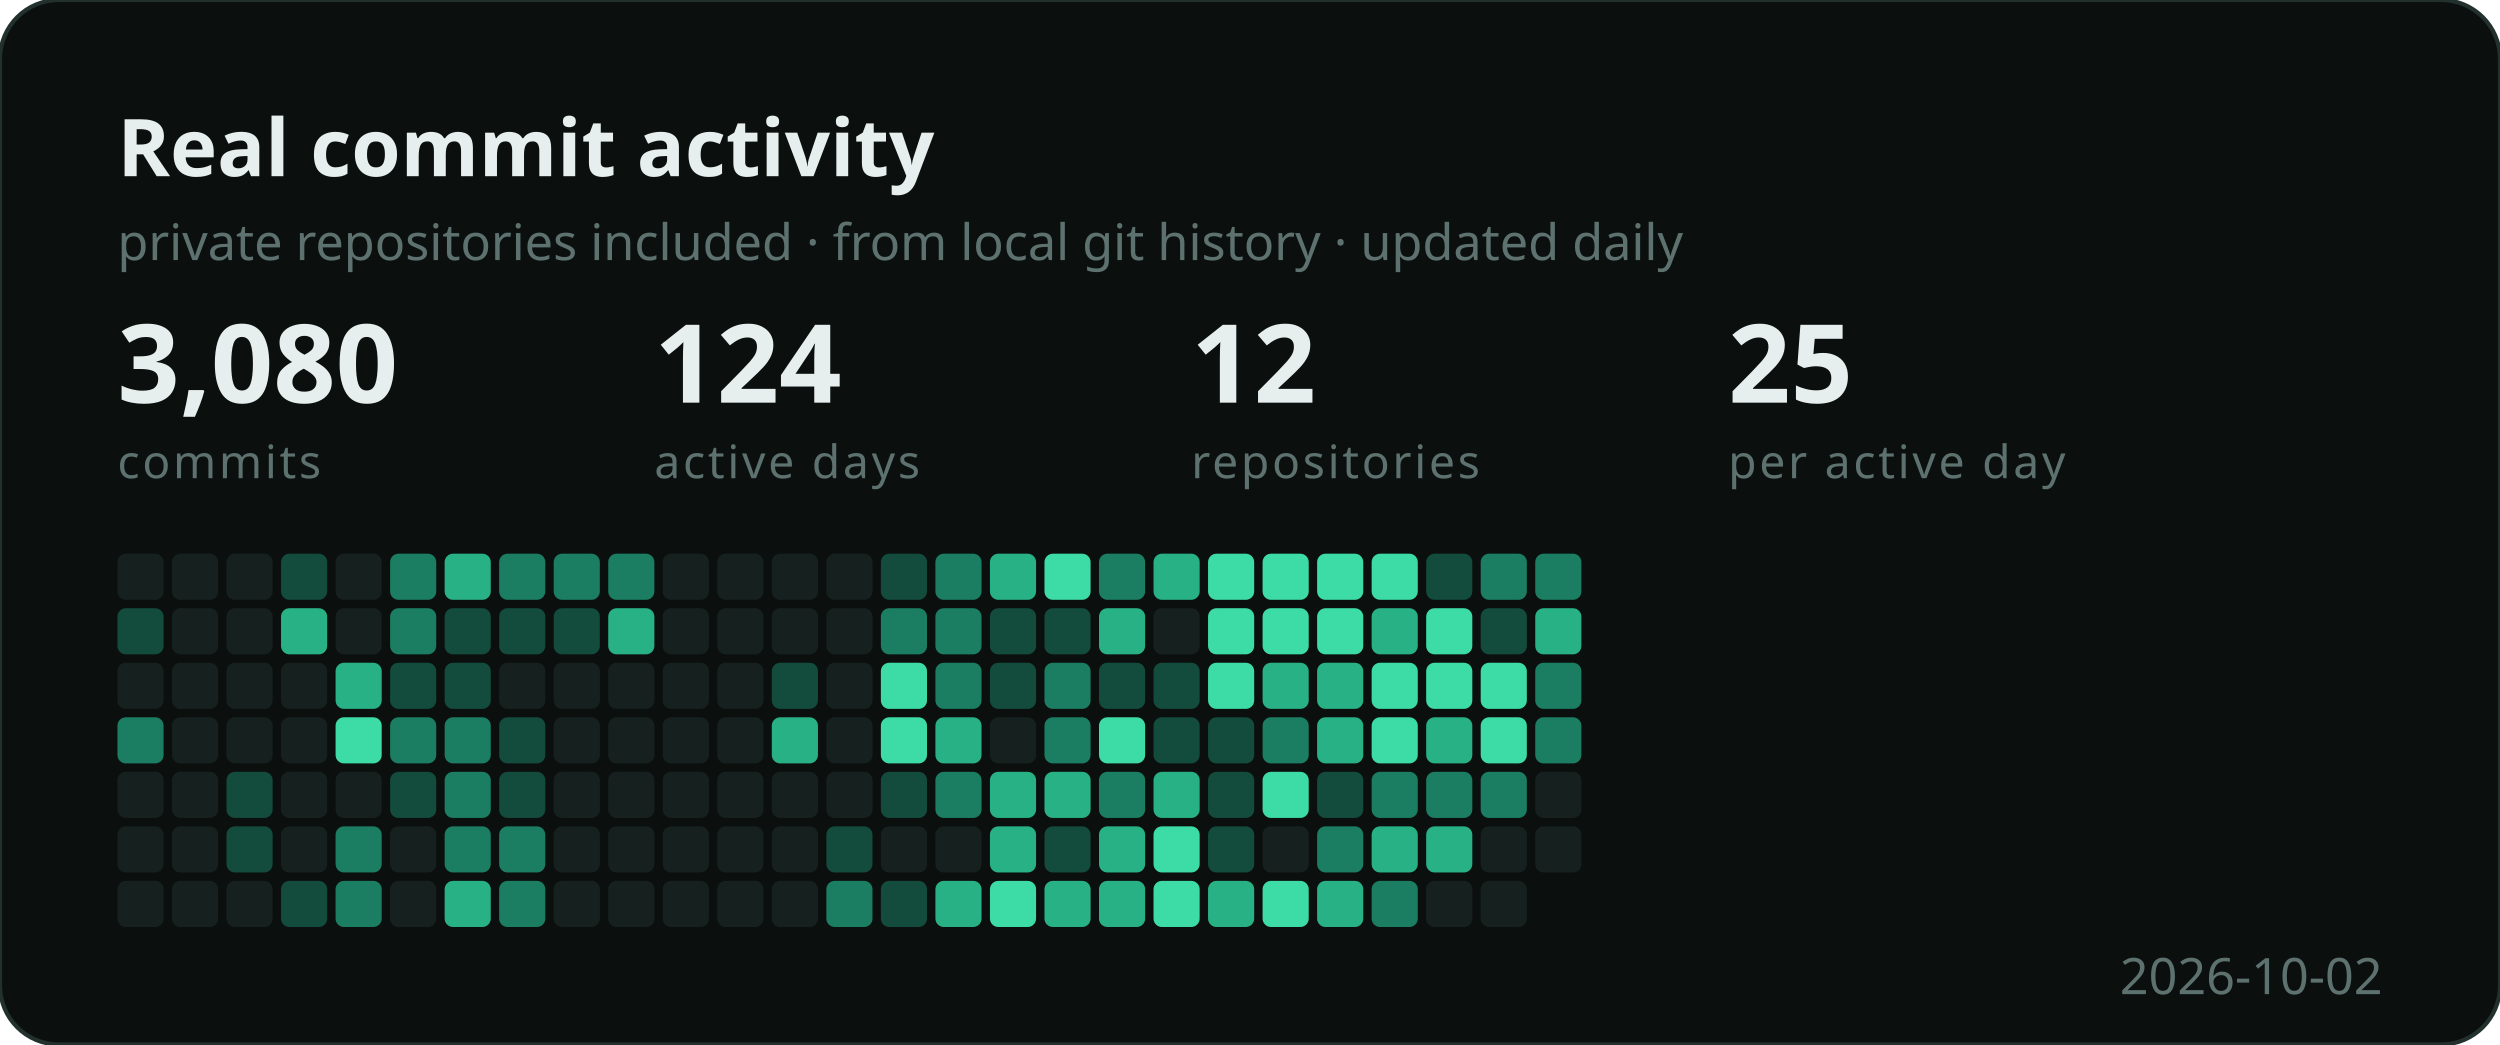
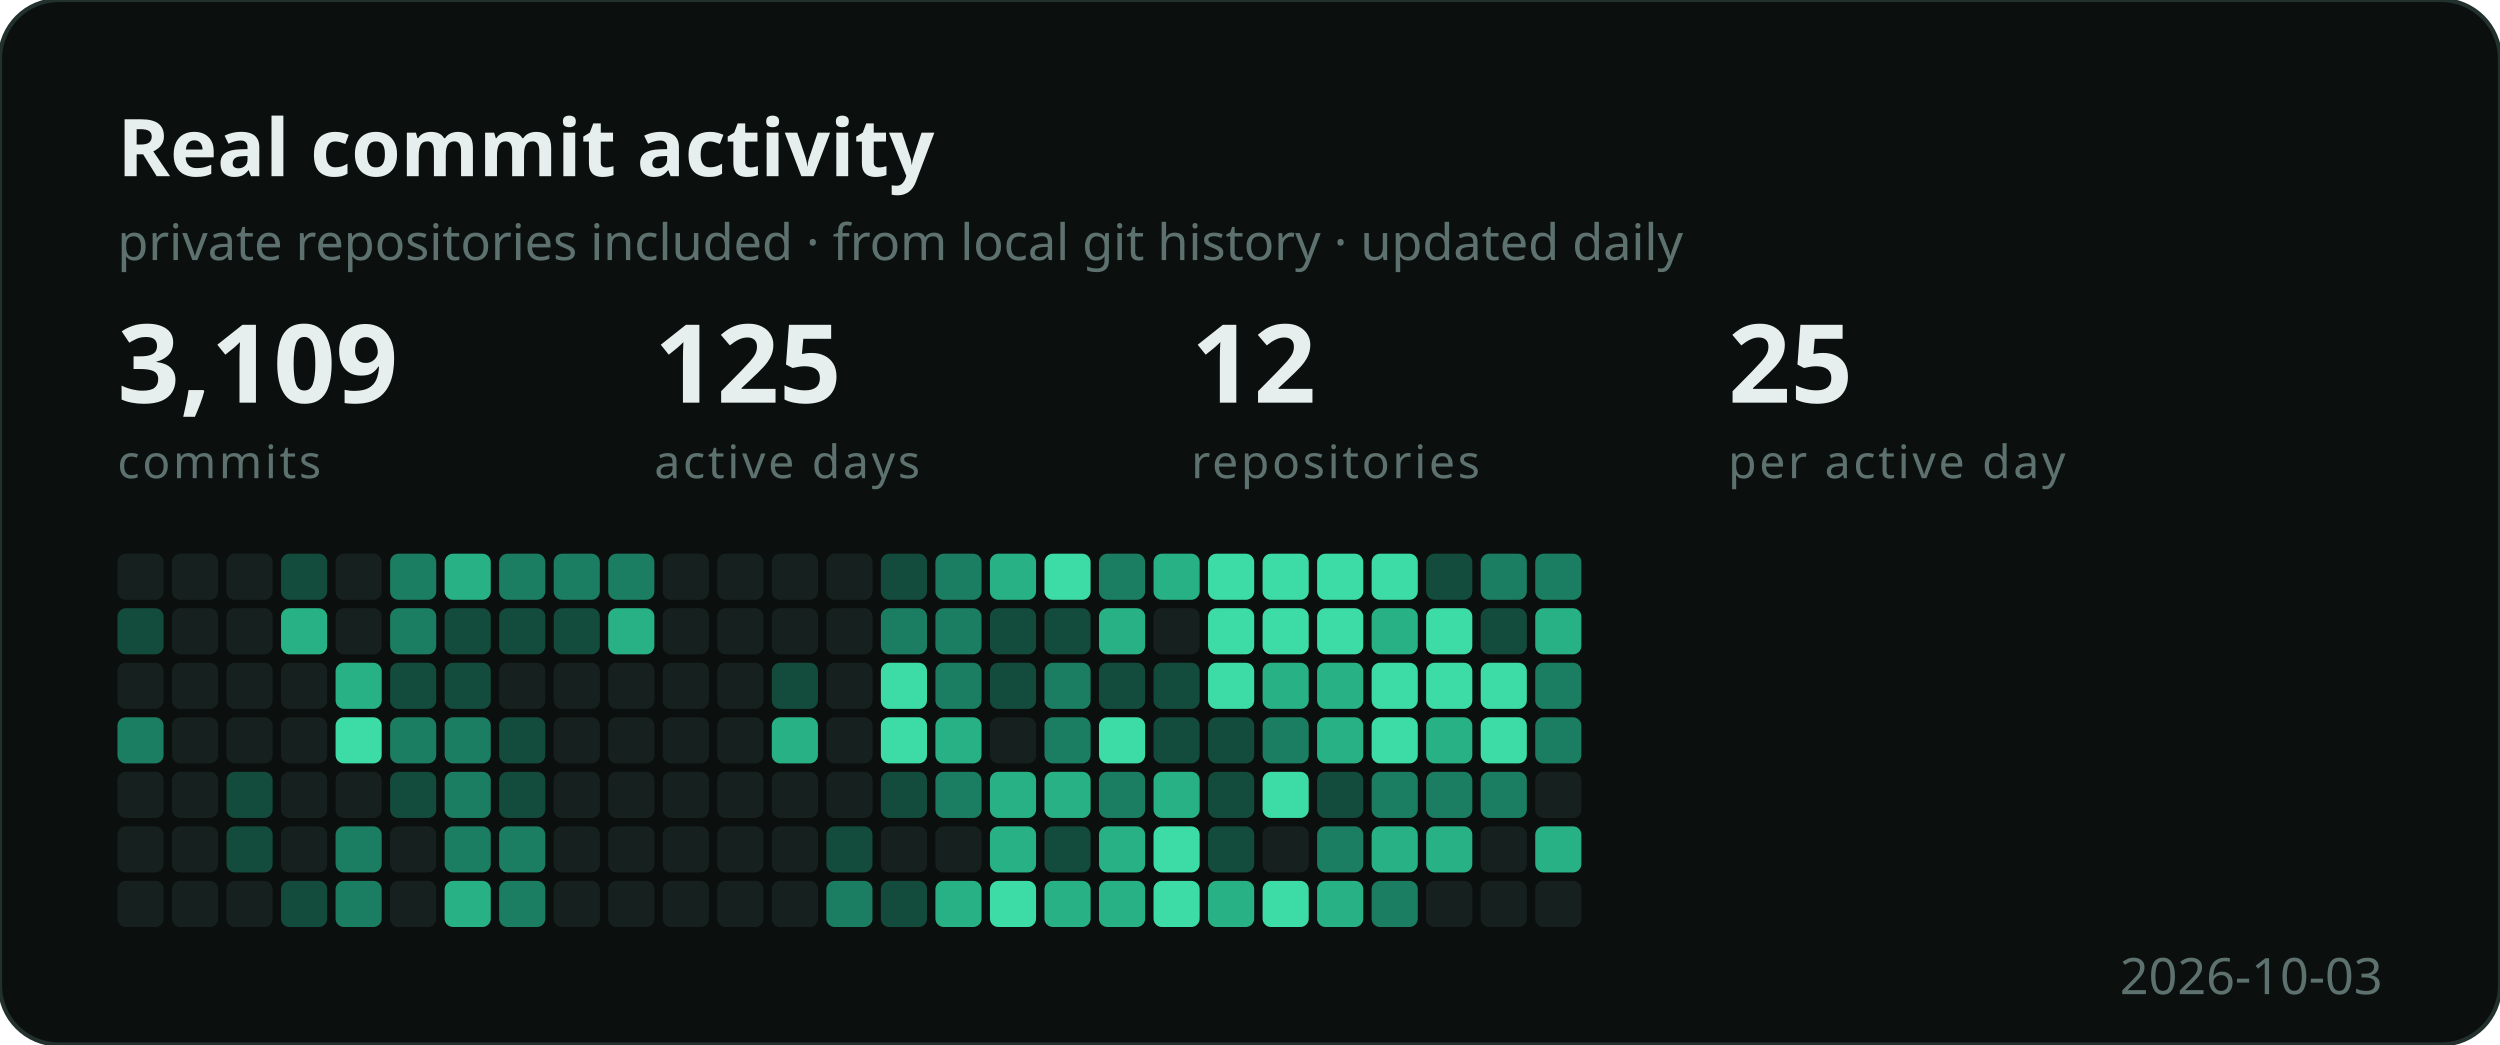
<svg xmlns="http://www.w3.org/2000/svg" width="596" height="249" viewBox="0 0 596 249" role="img" aria-label="Developer activity">
  <style>
    .b { font: 700 19px "Segoe UI", Ubuntu, sans-serif; fill: #e6efed; }
    .s { font: 400 12px "Segoe UI", Ubuntu, sans-serif; fill: #5d716e; }
    .n { font: 700 26px "Segoe UI", Ubuntu, sans-serif; fill: #e6efed; }
    .e { font: 400 11px "Segoe UI", Ubuntu, sans-serif; fill: #5d716e;
          letter-spacing: .06em; text-transform: uppercase; }
  </style>
  <rect width="596" height="249" rx="14" fill="#0b0f0e" stroke="#22302e" />
  <text x="28" y="42" class="b">Real commit activity</text>
  <text x="28" y="62" class="s">private repositories included · from local git history · updated daily</text>
-   <text x="28" y="96" class="n">3,080</text>
+   <text x="28" y="96" class="n">3,109</text>
  <text x="28" y="114" class="e">commits</text>
-   <text x="156" y="96" class="n">124</text>
+   <text x="156" y="96" class="n">125</text>
  <text x="156" y="114" class="e">active days</text>
  <text x="284" y="96" class="n">12</text>
  <text x="284" y="114" class="e">repositories</text>
  <text x="412" y="96" class="n">25</text>
  <text x="412" y="114" class="e">per active day</text>
  <g transform="translate(28,132)">
    <rect x="0" y="0" width="11" height="11" rx="2" fill="#16211f" />
    <rect x="0" y="13" width="11" height="11" rx="2" fill="#134b3c" />
    <rect x="0" y="26" width="11" height="11" rx="2" fill="#16211f" />
    <rect x="0" y="39" width="11" height="11" rx="2" fill="#1b7d61" />
    <rect x="0" y="52" width="11" height="11" rx="2" fill="#16211f" />
    <rect x="0" y="65" width="11" height="11" rx="2" fill="#16211f" />
    <rect x="0" y="78" width="11" height="11" rx="2" fill="#16211f" />
    <rect x="13" y="0" width="11" height="11" rx="2" fill="#16211f" />
    <rect x="13" y="13" width="11" height="11" rx="2" fill="#16211f" />
    <rect x="13" y="26" width="11" height="11" rx="2" fill="#16211f" />
    <rect x="13" y="39" width="11" height="11" rx="2" fill="#16211f" />
    <rect x="13" y="52" width="11" height="11" rx="2" fill="#16211f" />
    <rect x="13" y="65" width="11" height="11" rx="2" fill="#16211f" />
    <rect x="13" y="78" width="11" height="11" rx="2" fill="#16211f" />
    <rect x="26" y="0" width="11" height="11" rx="2" fill="#16211f" />
    <rect x="26" y="13" width="11" height="11" rx="2" fill="#16211f" />
    <rect x="26" y="26" width="11" height="11" rx="2" fill="#16211f" />
    <rect x="26" y="39" width="11" height="11" rx="2" fill="#16211f" />
    <rect x="26" y="52" width="11" height="11" rx="2" fill="#134b3c" />
    <rect x="26" y="65" width="11" height="11" rx="2" fill="#134b3c" />
    <rect x="26" y="78" width="11" height="11" rx="2" fill="#16211f" />
    <rect x="39" y="0" width="11" height="11" rx="2" fill="#134b3c" />
    <rect x="39" y="13" width="11" height="11" rx="2" fill="#28b184" />
    <rect x="39" y="26" width="11" height="11" rx="2" fill="#16211f" />
    <rect x="39" y="39" width="11" height="11" rx="2" fill="#16211f" />
    <rect x="39" y="52" width="11" height="11" rx="2" fill="#16211f" />
    <rect x="39" y="65" width="11" height="11" rx="2" fill="#16211f" />
    <rect x="39" y="78" width="11" height="11" rx="2" fill="#134b3c" />
    <rect x="52" y="0" width="11" height="11" rx="2" fill="#16211f" />
    <rect x="52" y="13" width="11" height="11" rx="2" fill="#16211f" />
    <rect x="52" y="26" width="11" height="11" rx="2" fill="#28b184" />
    <rect x="52" y="39" width="11" height="11" rx="2" fill="#3ddba6" />
    <rect x="52" y="52" width="11" height="11" rx="2" fill="#16211f" />
    <rect x="52" y="65" width="11" height="11" rx="2" fill="#1b7d61" />
    <rect x="52" y="78" width="11" height="11" rx="2" fill="#1b7d61" />
    <rect x="65" y="0" width="11" height="11" rx="2" fill="#1b7d61" />
    <rect x="65" y="13" width="11" height="11" rx="2" fill="#1b7d61" />
    <rect x="65" y="26" width="11" height="11" rx="2" fill="#134b3c" />
    <rect x="65" y="39" width="11" height="11" rx="2" fill="#1b7d61" />
    <rect x="65" y="52" width="11" height="11" rx="2" fill="#134b3c" />
    <rect x="65" y="65" width="11" height="11" rx="2" fill="#16211f" />
    <rect x="65" y="78" width="11" height="11" rx="2" fill="#16211f" />
    <rect x="78" y="0" width="11" height="11" rx="2" fill="#28b184" />
    <rect x="78" y="13" width="11" height="11" rx="2" fill="#134b3c" />
    <rect x="78" y="26" width="11" height="11" rx="2" fill="#134b3c" />
    <rect x="78" y="39" width="11" height="11" rx="2" fill="#1b7d61" />
    <rect x="78" y="52" width="11" height="11" rx="2" fill="#1b7d61" />
    <rect x="78" y="65" width="11" height="11" rx="2" fill="#1b7d61" />
    <rect x="78" y="78" width="11" height="11" rx="2" fill="#28b184" />
    <rect x="91" y="0" width="11" height="11" rx="2" fill="#1b7d61" />
    <rect x="91" y="13" width="11" height="11" rx="2" fill="#134b3c" />
    <rect x="91" y="26" width="11" height="11" rx="2" fill="#16211f" />
    <rect x="91" y="39" width="11" height="11" rx="2" fill="#134b3c" />
    <rect x="91" y="52" width="11" height="11" rx="2" fill="#134b3c" />
    <rect x="91" y="65" width="11" height="11" rx="2" fill="#1b7d61" />
    <rect x="91" y="78" width="11" height="11" rx="2" fill="#1b7d61" />
    <rect x="104" y="0" width="11" height="11" rx="2" fill="#1b7d61" />
    <rect x="104" y="13" width="11" height="11" rx="2" fill="#134b3c" />
    <rect x="104" y="26" width="11" height="11" rx="2" fill="#16211f" />
    <rect x="104" y="39" width="11" height="11" rx="2" fill="#16211f" />
    <rect x="104" y="52" width="11" height="11" rx="2" fill="#16211f" />
    <rect x="104" y="65" width="11" height="11" rx="2" fill="#16211f" />
    <rect x="104" y="78" width="11" height="11" rx="2" fill="#16211f" />
    <rect x="117" y="0" width="11" height="11" rx="2" fill="#1b7d61" />
    <rect x="117" y="13" width="11" height="11" rx="2" fill="#28b184" />
    <rect x="117" y="26" width="11" height="11" rx="2" fill="#16211f" />
    <rect x="117" y="39" width="11" height="11" rx="2" fill="#16211f" />
    <rect x="117" y="52" width="11" height="11" rx="2" fill="#16211f" />
    <rect x="117" y="65" width="11" height="11" rx="2" fill="#16211f" />
    <rect x="117" y="78" width="11" height="11" rx="2" fill="#16211f" />
    <rect x="130" y="0" width="11" height="11" rx="2" fill="#16211f" />
    <rect x="130" y="13" width="11" height="11" rx="2" fill="#16211f" />
    <rect x="130" y="26" width="11" height="11" rx="2" fill="#16211f" />
    <rect x="130" y="39" width="11" height="11" rx="2" fill="#16211f" />
    <rect x="130" y="52" width="11" height="11" rx="2" fill="#16211f" />
    <rect x="130" y="65" width="11" height="11" rx="2" fill="#16211f" />
    <rect x="130" y="78" width="11" height="11" rx="2" fill="#16211f" />
    <rect x="143" y="0" width="11" height="11" rx="2" fill="#16211f" />
    <rect x="143" y="13" width="11" height="11" rx="2" fill="#16211f" />
    <rect x="143" y="26" width="11" height="11" rx="2" fill="#16211f" />
    <rect x="143" y="39" width="11" height="11" rx="2" fill="#16211f" />
    <rect x="143" y="52" width="11" height="11" rx="2" fill="#16211f" />
    <rect x="143" y="65" width="11" height="11" rx="2" fill="#16211f" />
    <rect x="143" y="78" width="11" height="11" rx="2" fill="#16211f" />
    <rect x="156" y="0" width="11" height="11" rx="2" fill="#16211f" />
    <rect x="156" y="13" width="11" height="11" rx="2" fill="#16211f" />
    <rect x="156" y="26" width="11" height="11" rx="2" fill="#134b3c" />
    <rect x="156" y="39" width="11" height="11" rx="2" fill="#28b184" />
    <rect x="156" y="52" width="11" height="11" rx="2" fill="#16211f" />
    <rect x="156" y="65" width="11" height="11" rx="2" fill="#16211f" />
    <rect x="156" y="78" width="11" height="11" rx="2" fill="#16211f" />
    <rect x="169" y="0" width="11" height="11" rx="2" fill="#16211f" />
    <rect x="169" y="13" width="11" height="11" rx="2" fill="#16211f" />
    <rect x="169" y="26" width="11" height="11" rx="2" fill="#16211f" />
    <rect x="169" y="39" width="11" height="11" rx="2" fill="#16211f" />
    <rect x="169" y="52" width="11" height="11" rx="2" fill="#16211f" />
    <rect x="169" y="65" width="11" height="11" rx="2" fill="#134b3c" />
    <rect x="169" y="78" width="11" height="11" rx="2" fill="#1b7d61" />
    <rect x="182" y="0" width="11" height="11" rx="2" fill="#134b3c" />
    <rect x="182" y="13" width="11" height="11" rx="2" fill="#1b7d61" />
    <rect x="182" y="26" width="11" height="11" rx="2" fill="#3ddba6" />
    <rect x="182" y="39" width="11" height="11" rx="2" fill="#3ddba6" />
    <rect x="182" y="52" width="11" height="11" rx="2" fill="#134b3c" />
    <rect x="182" y="65" width="11" height="11" rx="2" fill="#16211f" />
    <rect x="182" y="78" width="11" height="11" rx="2" fill="#134b3c" />
    <rect x="195" y="0" width="11" height="11" rx="2" fill="#1b7d61" />
    <rect x="195" y="13" width="11" height="11" rx="2" fill="#1b7d61" />
    <rect x="195" y="26" width="11" height="11" rx="2" fill="#1b7d61" />
    <rect x="195" y="39" width="11" height="11" rx="2" fill="#28b184" />
    <rect x="195" y="52" width="11" height="11" rx="2" fill="#1b7d61" />
    <rect x="195" y="65" width="11" height="11" rx="2" fill="#16211f" />
    <rect x="195" y="78" width="11" height="11" rx="2" fill="#28b184" />
    <rect x="208" y="0" width="11" height="11" rx="2" fill="#28b184" />
    <rect x="208" y="13" width="11" height="11" rx="2" fill="#134b3c" />
    <rect x="208" y="26" width="11" height="11" rx="2" fill="#134b3c" />
    <rect x="208" y="39" width="11" height="11" rx="2" fill="#16211f" />
    <rect x="208" y="52" width="11" height="11" rx="2" fill="#28b184" />
    <rect x="208" y="65" width="11" height="11" rx="2" fill="#28b184" />
    <rect x="208" y="78" width="11" height="11" rx="2" fill="#3ddba6" />
    <rect x="221" y="0" width="11" height="11" rx="2" fill="#3ddba6" />
    <rect x="221" y="13" width="11" height="11" rx="2" fill="#134b3c" />
    <rect x="221" y="26" width="11" height="11" rx="2" fill="#1b7d61" />
    <rect x="221" y="39" width="11" height="11" rx="2" fill="#1b7d61" />
    <rect x="221" y="52" width="11" height="11" rx="2" fill="#28b184" />
    <rect x="221" y="65" width="11" height="11" rx="2" fill="#134b3c" />
    <rect x="221" y="78" width="11" height="11" rx="2" fill="#28b184" />
    <rect x="234" y="0" width="11" height="11" rx="2" fill="#1b7d61" />
    <rect x="234" y="13" width="11" height="11" rx="2" fill="#28b184" />
    <rect x="234" y="26" width="11" height="11" rx="2" fill="#134b3c" />
    <rect x="234" y="39" width="11" height="11" rx="2" fill="#3ddba6" />
    <rect x="234" y="52" width="11" height="11" rx="2" fill="#1b7d61" />
    <rect x="234" y="65" width="11" height="11" rx="2" fill="#28b184" />
    <rect x="234" y="78" width="11" height="11" rx="2" fill="#28b184" />
    <rect x="247" y="0" width="11" height="11" rx="2" fill="#28b184" />
    <rect x="247" y="13" width="11" height="11" rx="2" fill="#16211f" />
    <rect x="247" y="26" width="11" height="11" rx="2" fill="#134b3c" />
    <rect x="247" y="39" width="11" height="11" rx="2" fill="#134b3c" />
    <rect x="247" y="52" width="11" height="11" rx="2" fill="#28b184" />
    <rect x="247" y="65" width="11" height="11" rx="2" fill="#3ddba6" />
    <rect x="247" y="78" width="11" height="11" rx="2" fill="#3ddba6" />
    <rect x="260" y="0" width="11" height="11" rx="2" fill="#3ddba6" />
    <rect x="260" y="13" width="11" height="11" rx="2" fill="#3ddba6" />
    <rect x="260" y="26" width="11" height="11" rx="2" fill="#3ddba6" />
    <rect x="260" y="39" width="11" height="11" rx="2" fill="#134b3c" />
    <rect x="260" y="52" width="11" height="11" rx="2" fill="#134b3c" />
    <rect x="260" y="65" width="11" height="11" rx="2" fill="#134b3c" />
    <rect x="260" y="78" width="11" height="11" rx="2" fill="#28b184" />
    <rect x="273" y="0" width="11" height="11" rx="2" fill="#3ddba6" />
    <rect x="273" y="13" width="11" height="11" rx="2" fill="#3ddba6" />
    <rect x="273" y="26" width="11" height="11" rx="2" fill="#28b184" />
    <rect x="273" y="39" width="11" height="11" rx="2" fill="#1b7d61" />
    <rect x="273" y="52" width="11" height="11" rx="2" fill="#3ddba6" />
    <rect x="273" y="65" width="11" height="11" rx="2" fill="#16211f" />
    <rect x="273" y="78" width="11" height="11" rx="2" fill="#3ddba6" />
    <rect x="286" y="0" width="11" height="11" rx="2" fill="#3ddba6" />
    <rect x="286" y="13" width="11" height="11" rx="2" fill="#3ddba6" />
    <rect x="286" y="26" width="11" height="11" rx="2" fill="#28b184" />
    <rect x="286" y="39" width="11" height="11" rx="2" fill="#28b184" />
    <rect x="286" y="52" width="11" height="11" rx="2" fill="#134b3c" />
    <rect x="286" y="65" width="11" height="11" rx="2" fill="#1b7d61" />
    <rect x="286" y="78" width="11" height="11" rx="2" fill="#28b184" />
    <rect x="299" y="0" width="11" height="11" rx="2" fill="#3ddba6" />
    <rect x="299" y="13" width="11" height="11" rx="2" fill="#28b184" />
    <rect x="299" y="26" width="11" height="11" rx="2" fill="#3ddba6" />
    <rect x="299" y="39" width="11" height="11" rx="2" fill="#3ddba6" />
    <rect x="299" y="52" width="11" height="11" rx="2" fill="#1b7d61" />
    <rect x="299" y="65" width="11" height="11" rx="2" fill="#28b184" />
    <rect x="299" y="78" width="11" height="11" rx="2" fill="#1b7d61" />
    <rect x="312" y="0" width="11" height="11" rx="2" fill="#134b3c" />
    <rect x="312" y="13" width="11" height="11" rx="2" fill="#3ddba6" />
    <rect x="312" y="26" width="11" height="11" rx="2" fill="#3ddba6" />
    <rect x="312" y="39" width="11" height="11" rx="2" fill="#28b184" />
    <rect x="312" y="52" width="11" height="11" rx="2" fill="#1b7d61" />
    <rect x="312" y="65" width="11" height="11" rx="2" fill="#28b184" />
    <rect x="312" y="78" width="11" height="11" rx="2" fill="#16211f" />
    <rect x="325" y="0" width="11" height="11" rx="2" fill="#1b7d61" />
    <rect x="325" y="13" width="11" height="11" rx="2" fill="#134b3c" />
    <rect x="325" y="26" width="11" height="11" rx="2" fill="#3ddba6" />
    <rect x="325" y="39" width="11" height="11" rx="2" fill="#3ddba6" />
    <rect x="325" y="52" width="11" height="11" rx="2" fill="#1b7d61" />
    <rect x="325" y="65" width="11" height="11" rx="2" fill="#16211f" />
    <rect x="325" y="78" width="11" height="11" rx="2" fill="#16211f" />
    <rect x="338" y="0" width="11" height="11" rx="2" fill="#1b7d61" />
    <rect x="338" y="13" width="11" height="11" rx="2" fill="#28b184" />
    <rect x="338" y="26" width="11" height="11" rx="2" fill="#1b7d61" />
    <rect x="338" y="39" width="11" height="11" rx="2" fill="#1b7d61" />
    <rect x="338" y="52" width="11" height="11" rx="2" fill="#16211f" />
-     <rect x="338" y="65" width="11" height="11" rx="2" fill="#16211f" />
+     <rect x="338" y="65" width="11" height="11" rx="2" fill="#28b184" />
+     <rect x="338" y="78" width="11" height="11" rx="2" fill="#16211f" />
  </g>
-   <text x="568" y="237" class="s" text-anchor="end">2026-10-02</text>
+   <text x="568" y="237" class="s" text-anchor="end">2026-10-03</text>
</svg>
